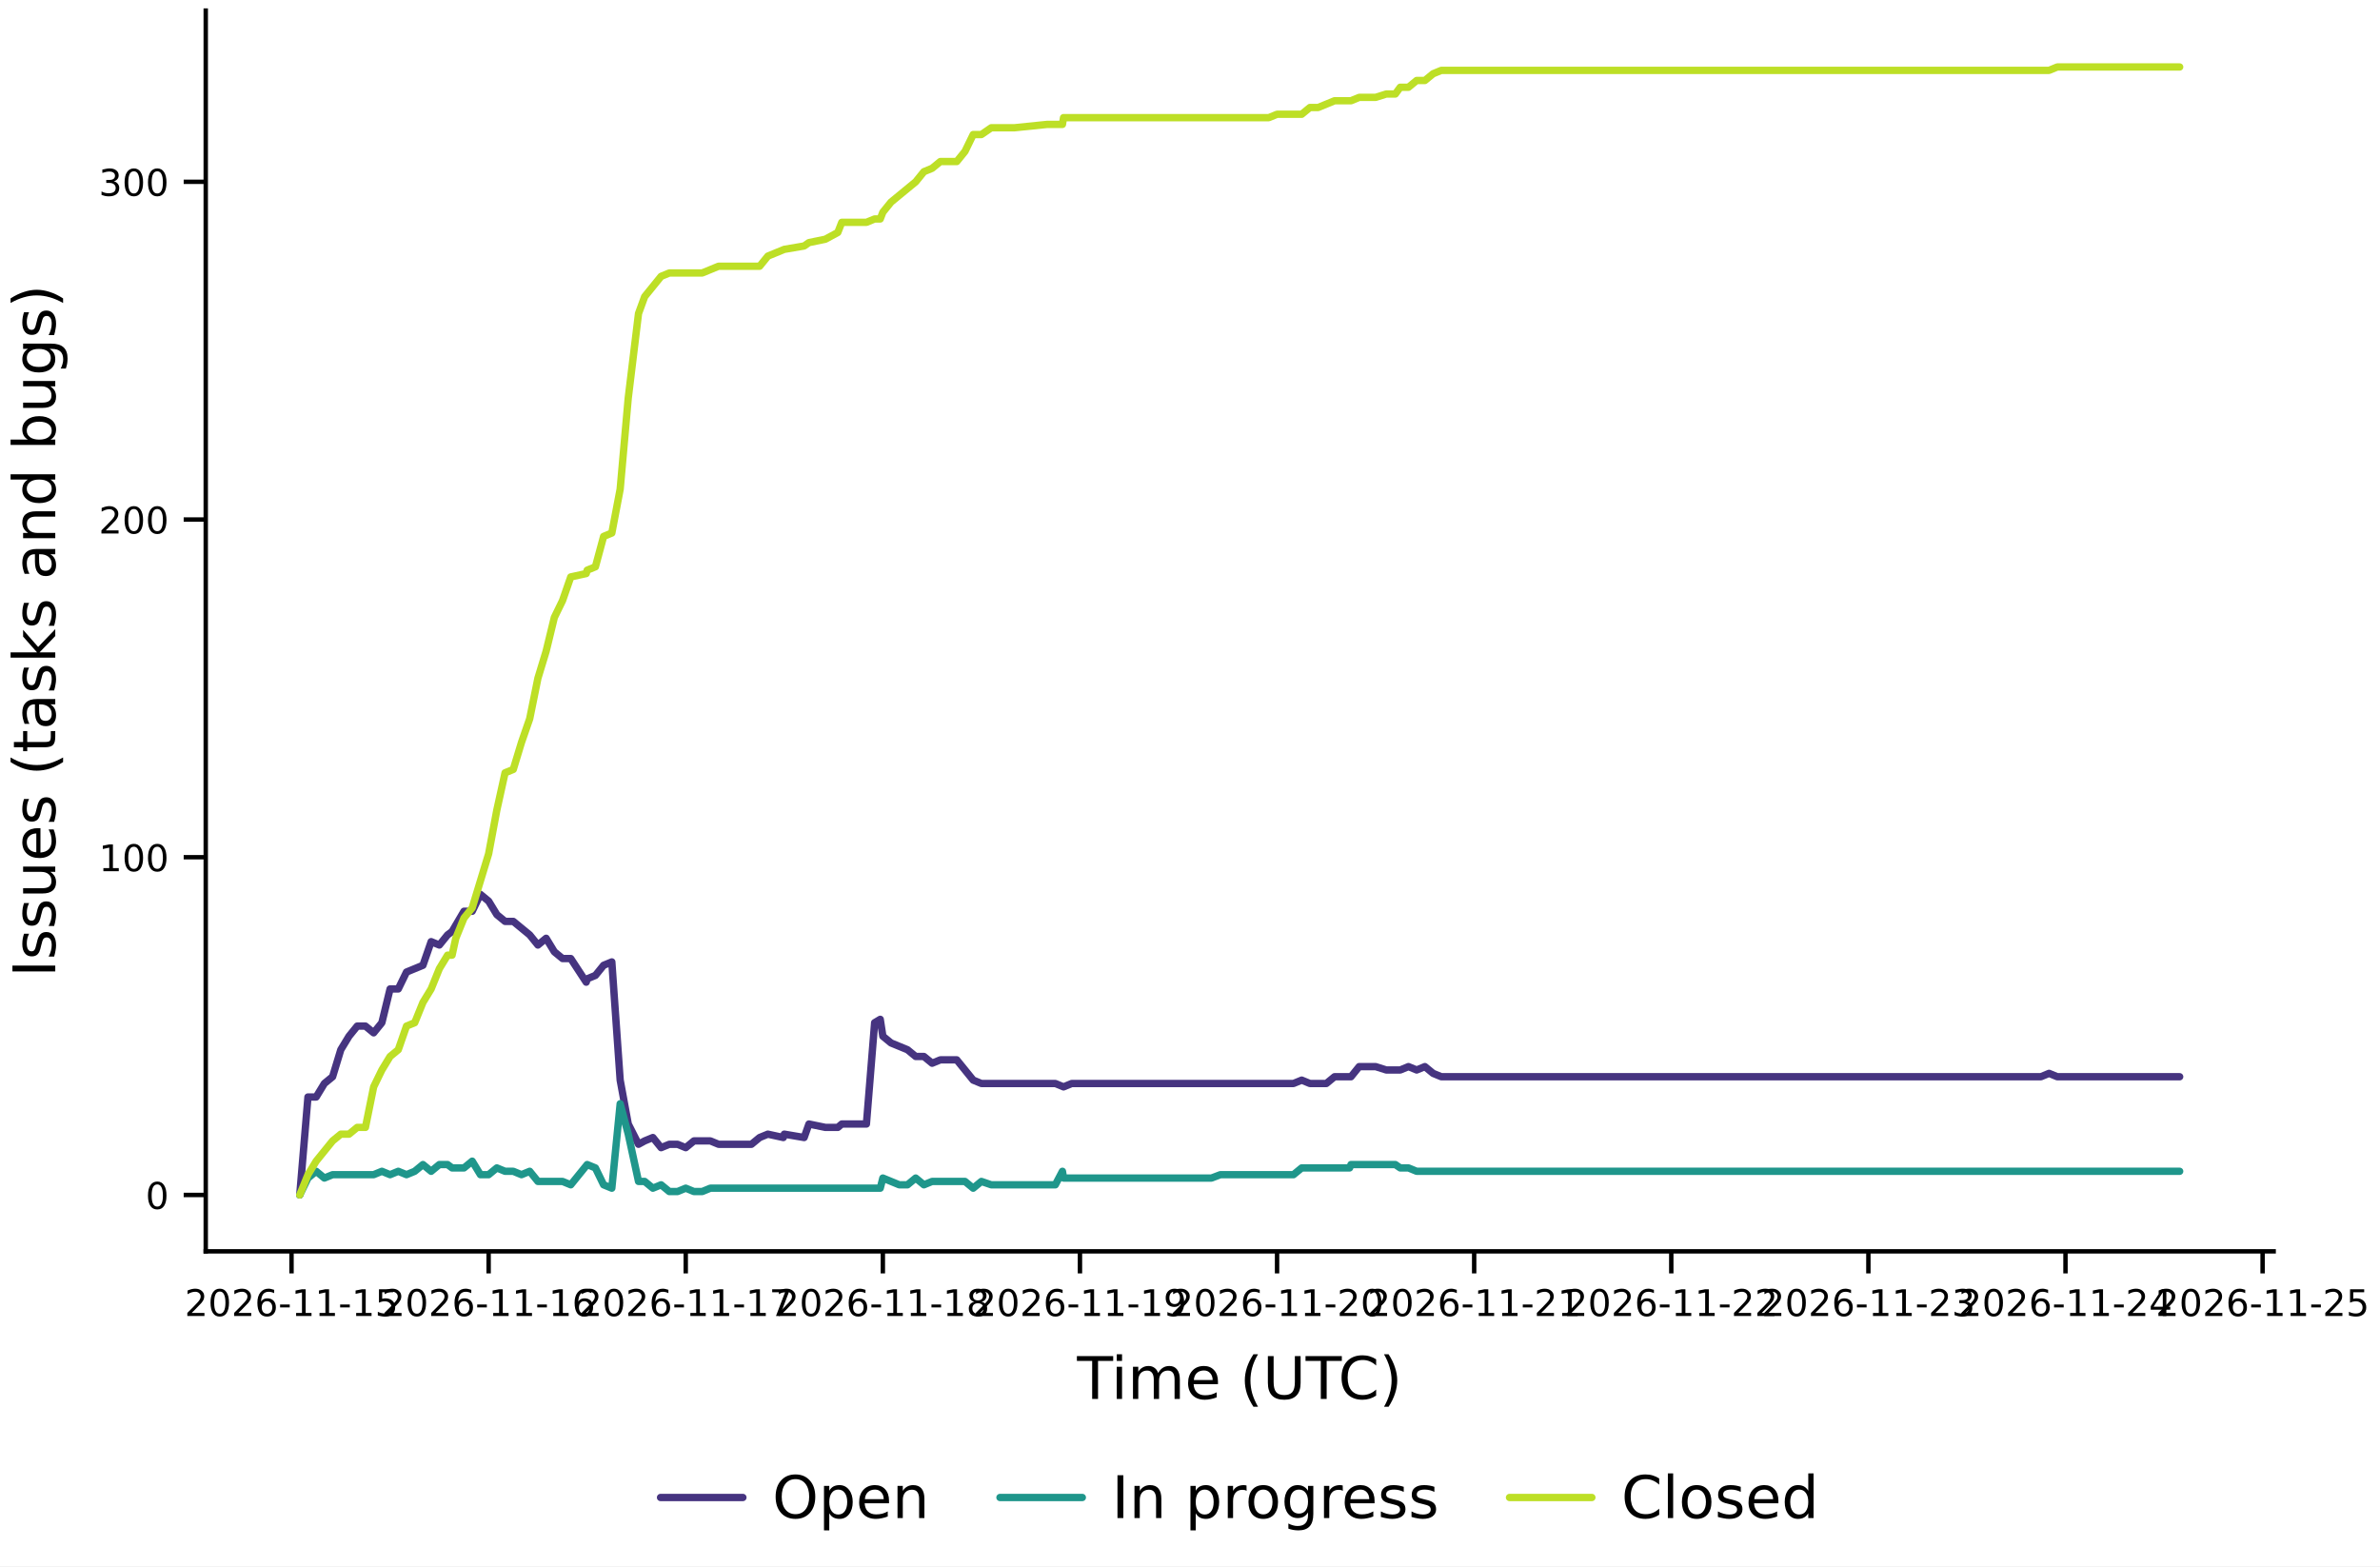
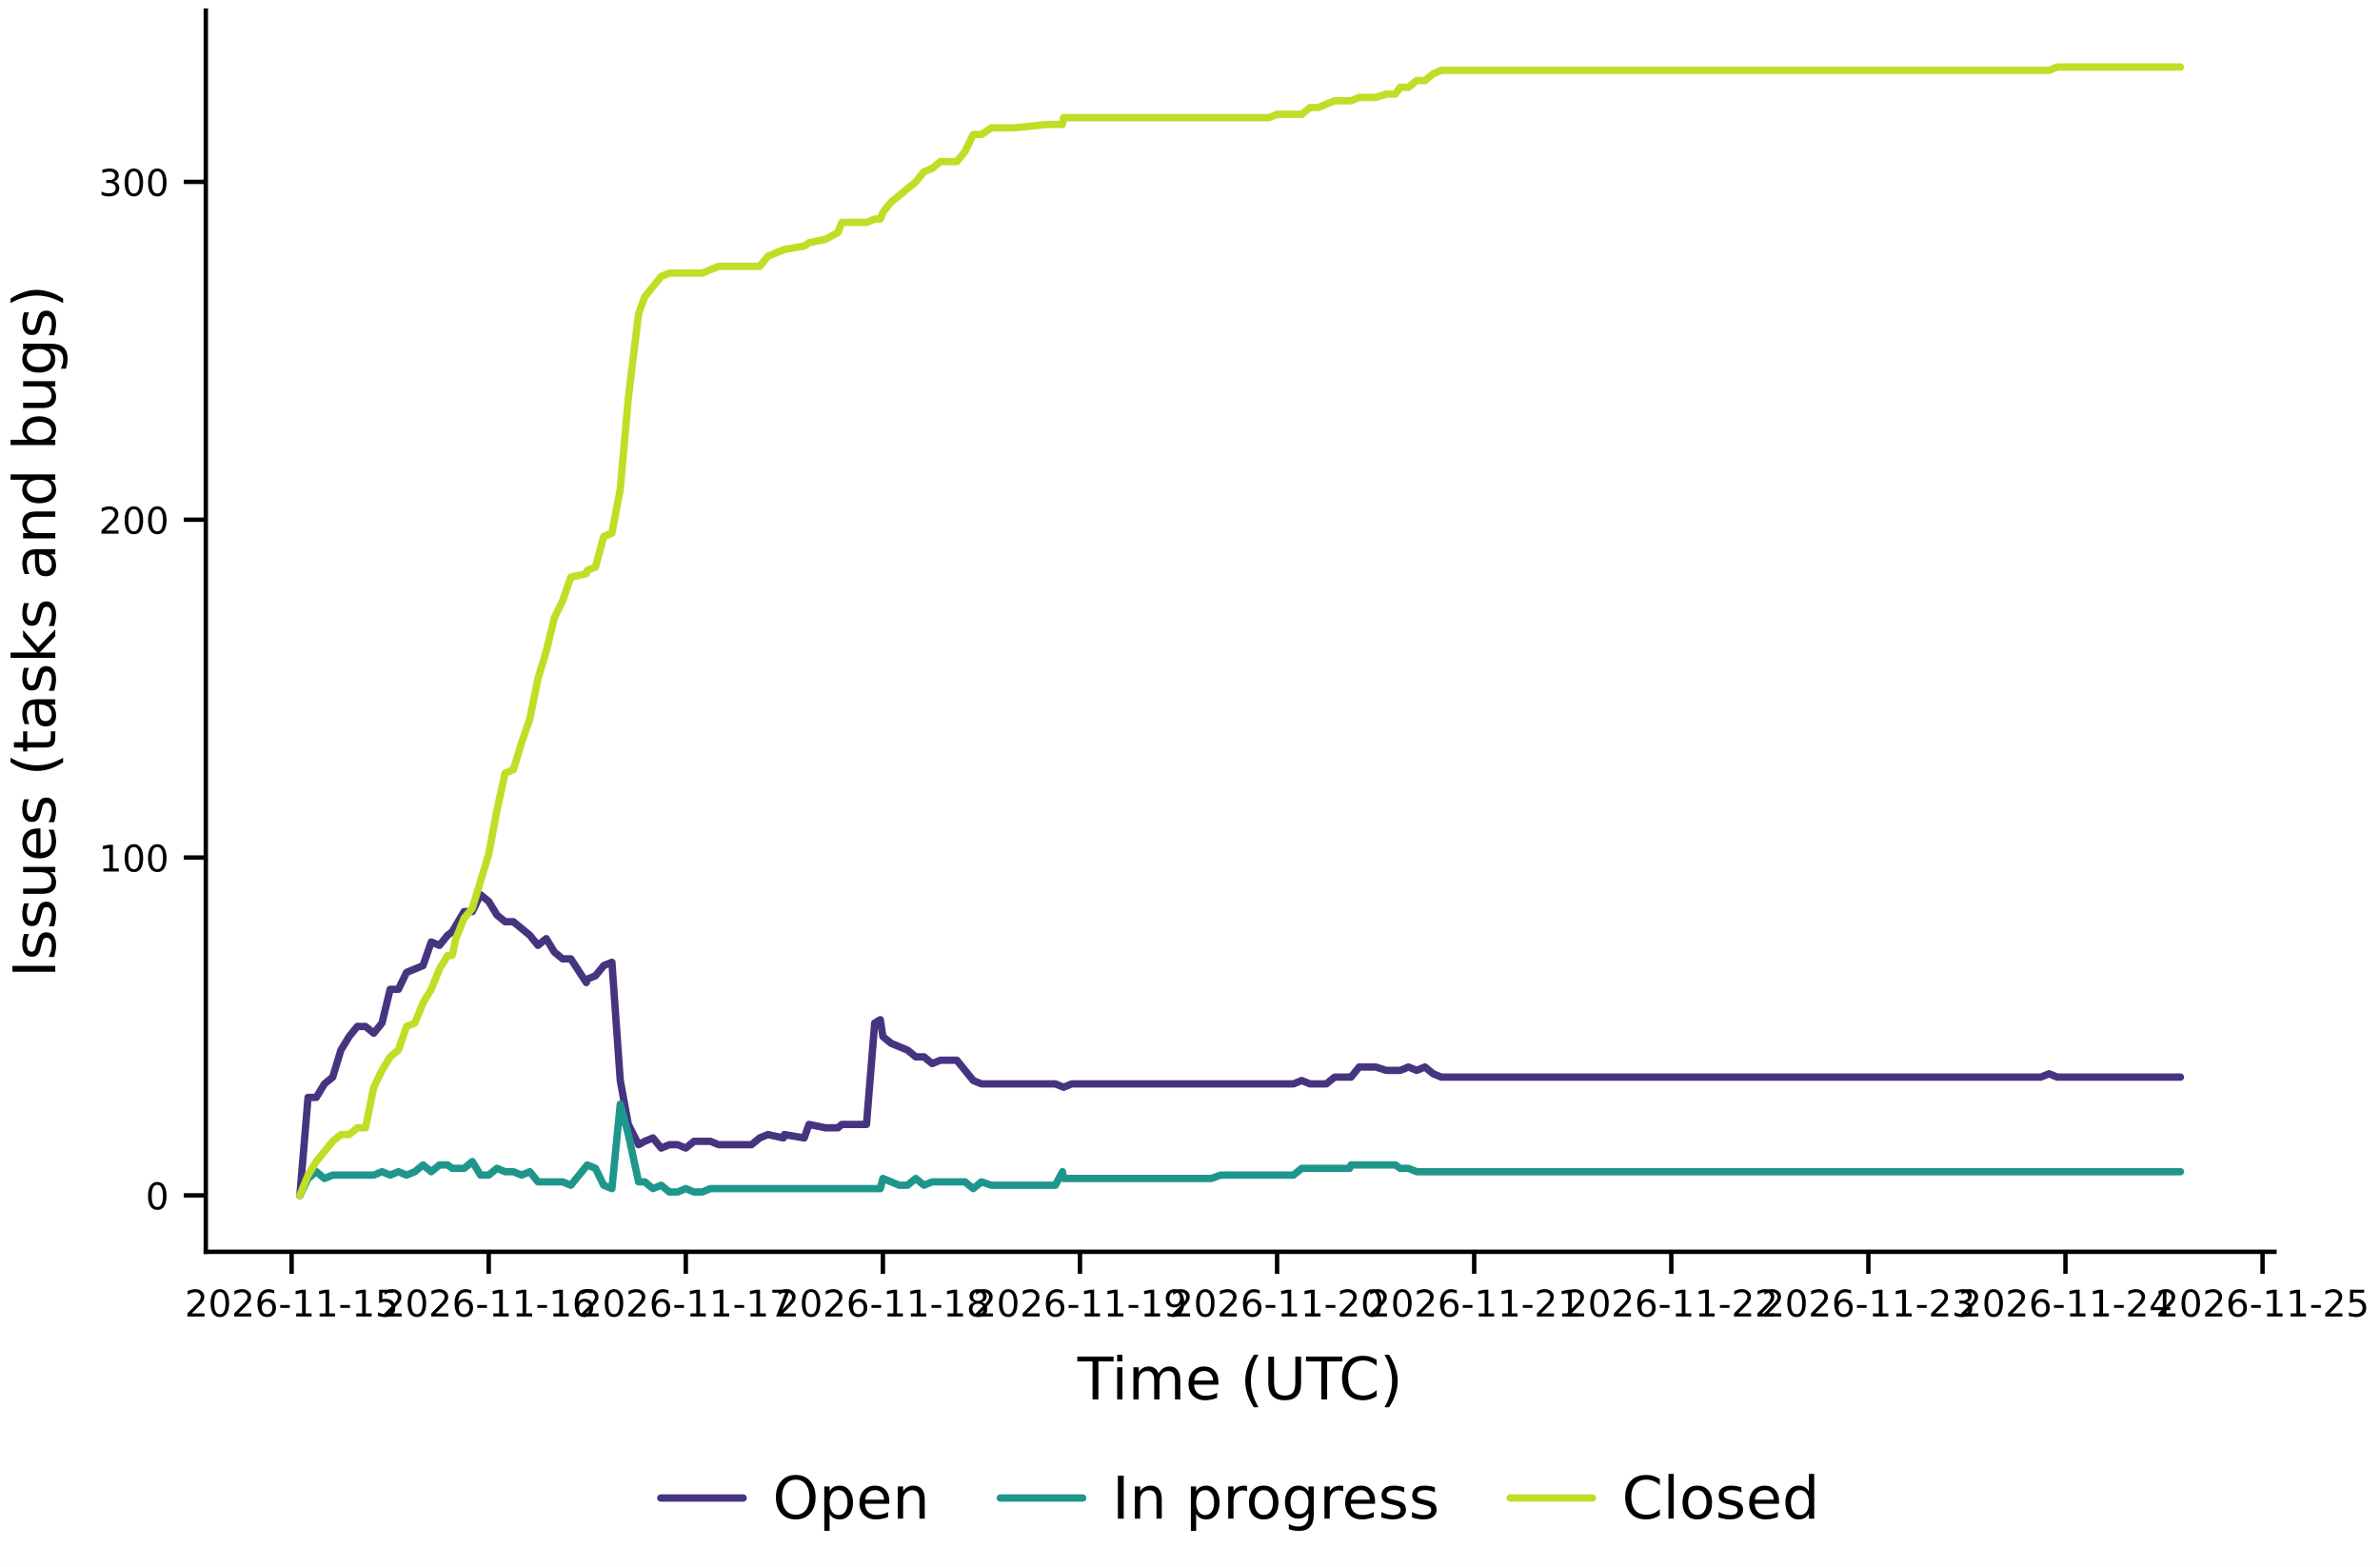
- <svg xmlns="http://www.w3.org/2000/svg" xmlns:xlink="http://www.w3.org/1999/xlink" width="323.722pt" height="213.046pt" viewBox="0 0 323.722 213.046" version="1.1">
+ <svg xmlns="http://www.w3.org/2000/svg" xmlns:xlink="http://www.w3.org/1999/xlink" width="323.606pt" height="213.046pt" viewBox="0 0 323.606 213.046" version="1.1">
  <defs>
    <style type="text/css">*{stroke-linejoin: round; stroke-linecap: butt}</style>
  </defs>
  <g id="figure_1">
    <g id="patch_1">
-       <path d="M 0 213.046  L 323.722 213.046  L 323.722 0  L 0 0  z " style="fill: #ffffff" />
+       <path d="M 0 213.046  L 323.606 213.046  L 323.606 0  L 0 0  z " style="fill: #ffffff" />
    </g>
    <g id="axes_1">
      <g id="patch_2">
        <path d="M 27.984 170.203  L 309.256 170.203  L 309.256 1.44  L 27.984 1.44  z " style="fill: #ffffff" />
      </g>
      <g id="matplotlib.axis_1">
        <g id="xtick_1">
          <g id="line2d_1">
            <defs>
-               <path id="m61f6ca0476" d="M 0 0  L 0 3  " style="stroke: #000000; stroke-width: 0.6" />
+               <path id="m85c4b13b82" d="M 0 0  L 0 3  " style="stroke: #000000; stroke-width: 0.6" />
            </defs>
            <g>
-               <use xlink:href="#m61f6ca0476" x="39.652" y="170.203" style="stroke: #000000; stroke-width: 0.6" />
+               <use xlink:href="#m85c4b13b82" x="39.653" y="170.203" style="stroke: #000000; stroke-width: 0.6" />
            </g>
          </g>
          <g id="text_1">
-             <text style="font-size: 5px; font-family: 'DejaVu Sans', sans-serif; text-anchor: middle" x="39.652" y="179.002" transform="rotate(-0 39.65235 179.0017)">2026-11-15</text>
+             <text style="font-size: 5px; font-family: 'DejaVu Sans', sans-serif; text-anchor: middle" x="39.653" y="179.002" transform="rotate(-0 39.65284 179.0017)">2026-11-15</text>
          </g>
        </g>
        <g id="xtick_2">
          <g id="line2d_2">
            <g>
-               <use xlink:href="#m61f6ca0476" x="66.462" y="170.203" style="stroke: #000000; stroke-width: 0.6" />
+               <use xlink:href="#m85c4b13b82" x="66.451" y="170.203" style="stroke: #000000; stroke-width: 0.6" />
            </g>
          </g>
          <g id="text_2">
-             <text style="font-size: 5px; font-family: 'DejaVu Sans', sans-serif; text-anchor: middle" x="66.462" y="179.002" transform="rotate(-0 66.46245 179.0017)">2026-11-16</text>
+             <text style="font-size: 5px; font-family: 'DejaVu Sans', sans-serif; text-anchor: middle" x="66.451" y="179.002" transform="rotate(-0 66.45123 179.0017)">2026-11-16</text>
          </g>
        </g>
        <g id="xtick_3">
          <g id="line2d_3">
            <g>
-               <use xlink:href="#m61f6ca0476" x="93.273" y="170.203" style="stroke: #000000; stroke-width: 0.6" />
+               <use xlink:href="#m85c4b13b82" x="93.25" y="170.203" style="stroke: #000000; stroke-width: 0.6" />
            </g>
          </g>
          <g id="text_3">
-             <text style="font-size: 5px; font-family: 'DejaVu Sans', sans-serif; text-anchor: middle" x="93.273" y="179.002" transform="rotate(-0 93.27255 179.0017)">2026-11-17</text>
+             <text style="font-size: 5px; font-family: 'DejaVu Sans', sans-serif; text-anchor: middle" x="93.25" y="179.002" transform="rotate(-0 93.24962 179.0017)">2026-11-17</text>
          </g>
        </g>
        <g id="xtick_4">
          <g id="line2d_4">
            <g>
-               <use xlink:href="#m61f6ca0476" x="120.083" y="170.203" style="stroke: #000000; stroke-width: 0.6" />
+               <use xlink:href="#m85c4b13b82" x="120.048" y="170.203" style="stroke: #000000; stroke-width: 0.6" />
            </g>
          </g>
          <g id="text_4">
-             <text style="font-size: 5px; font-family: 'DejaVu Sans', sans-serif; text-anchor: middle" x="120.083" y="179.002" transform="rotate(-0 120.0826 179.0017)">2026-11-18</text>
+             <text style="font-size: 5px; font-family: 'DejaVu Sans', sans-serif; text-anchor: middle" x="120.048" y="179.002" transform="rotate(-0 120.048 179.0017)">2026-11-18</text>
          </g>
        </g>
        <g id="xtick_5">
          <g id="line2d_5">
            <g>
-               <use xlink:href="#m61f6ca0476" x="146.893" y="170.203" style="stroke: #000000; stroke-width: 0.6" />
+               <use xlink:href="#m85c4b13b82" x="146.846" y="170.203" style="stroke: #000000; stroke-width: 0.6" />
            </g>
          </g>
          <g id="text_5">
-             <text style="font-size: 5px; font-family: 'DejaVu Sans', sans-serif; text-anchor: middle" x="146.893" y="179.002" transform="rotate(-0 146.8927 179.0017)">2026-11-19</text>
+             <text style="font-size: 5px; font-family: 'DejaVu Sans', sans-serif; text-anchor: middle" x="146.846" y="179.002" transform="rotate(-0 146.8464 179.0017)">2026-11-19</text>
          </g>
        </g>
        <g id="xtick_6">
          <g id="line2d_6">
            <g>
-               <use xlink:href="#m61f6ca0476" x="173.703" y="170.203" style="stroke: #000000; stroke-width: 0.6" />
+               <use xlink:href="#m85c4b13b82" x="173.645" y="170.203" style="stroke: #000000; stroke-width: 0.6" />
            </g>
          </g>
          <g id="text_6">
-             <text style="font-size: 5px; font-family: 'DejaVu Sans', sans-serif; text-anchor: middle" x="173.703" y="179.002" transform="rotate(-0 173.7028 179.0017)">2026-11-20</text>
+             <text style="font-size: 5px; font-family: 'DejaVu Sans', sans-serif; text-anchor: middle" x="173.645" y="179.002" transform="rotate(-0 173.6448 179.0017)">2026-11-20</text>
          </g>
        </g>
        <g id="xtick_7">
          <g id="line2d_7">
            <g>
-               <use xlink:href="#m61f6ca0476" x="200.513" y="170.203" style="stroke: #000000; stroke-width: 0.6" />
+               <use xlink:href="#m85c4b13b82" x="200.443" y="170.203" style="stroke: #000000; stroke-width: 0.6" />
            </g>
          </g>
          <g id="text_7">
-             <text style="font-size: 5px; font-family: 'DejaVu Sans', sans-serif; text-anchor: middle" x="200.513" y="179.002" transform="rotate(-0 200.5129 179.0017)">2026-11-21</text>
+             <text style="font-size: 5px; font-family: 'DejaVu Sans', sans-serif; text-anchor: middle" x="200.443" y="179.002" transform="rotate(-0 200.4432 179.0017)">2026-11-21</text>
          </g>
        </g>
        <g id="xtick_8">
          <g id="line2d_8">
            <g>
-               <use xlink:href="#m61f6ca0476" x="227.323" y="170.203" style="stroke: #000000; stroke-width: 0.6" />
+               <use xlink:href="#m85c4b13b82" x="227.242" y="170.203" style="stroke: #000000; stroke-width: 0.6" />
            </g>
          </g>
          <g id="text_8">
-             <text style="font-size: 5px; font-family: 'DejaVu Sans', sans-serif; text-anchor: middle" x="227.323" y="179.002" transform="rotate(-0 227.323 179.0017)">2026-11-22</text>
+             <text style="font-size: 5px; font-family: 'DejaVu Sans', sans-serif; text-anchor: middle" x="227.242" y="179.002" transform="rotate(-0 227.2416 179.0017)">2026-11-22</text>
          </g>
        </g>
        <g id="xtick_9">
          <g id="line2d_9">
            <g>
-               <use xlink:href="#m61f6ca0476" x="254.133" y="170.203" style="stroke: #000000; stroke-width: 0.6" />
+               <use xlink:href="#m85c4b13b82" x="254.04" y="170.203" style="stroke: #000000; stroke-width: 0.6" />
            </g>
          </g>
          <g id="text_9">
-             <text style="font-size: 5px; font-family: 'DejaVu Sans', sans-serif; text-anchor: middle" x="254.133" y="179.002" transform="rotate(-0 254.1331 179.0017)">2026-11-23</text>
+             <text style="font-size: 5px; font-family: 'DejaVu Sans', sans-serif; text-anchor: middle" x="254.04" y="179.002" transform="rotate(-0 254.04 179.0017)">2026-11-23</text>
          </g>
        </g>
        <g id="xtick_10">
          <g id="line2d_10">
            <g>
-               <use xlink:href="#m61f6ca0476" x="280.943" y="170.203" style="stroke: #000000; stroke-width: 0.6" />
+               <use xlink:href="#m85c4b13b82" x="280.838" y="170.203" style="stroke: #000000; stroke-width: 0.6" />
            </g>
          </g>
          <g id="text_10">
-             <text style="font-size: 5px; font-family: 'DejaVu Sans', sans-serif; text-anchor: middle" x="280.943" y="179.002" transform="rotate(-0 280.9432 179.0017)">2026-11-24</text>
+             <text style="font-size: 5px; font-family: 'DejaVu Sans', sans-serif; text-anchor: middle" x="280.838" y="179.002" transform="rotate(-0 280.8384 179.0017)">2026-11-24</text>
          </g>
        </g>
        <g id="xtick_11">
          <g id="line2d_11">
            <g>
-               <use xlink:href="#m61f6ca0476" x="307.753" y="170.203" style="stroke: #000000; stroke-width: 0.6" />
+               <use xlink:href="#m85c4b13b82" x="307.637" y="170.203" style="stroke: #000000; stroke-width: 0.6" />
            </g>
          </g>
          <g id="text_11">
-             <text style="font-size: 5px; font-family: 'DejaVu Sans', sans-serif; text-anchor: middle" x="307.753" y="179.002" transform="rotate(-0 307.7533 179.0017)">2026-11-25</text>
+             <text style="font-size: 5px; font-family: 'DejaVu Sans', sans-serif; text-anchor: middle" x="307.637" y="179.002" transform="rotate(-0 307.6368 179.0017)">2026-11-25</text>
          </g>
        </g>
        <g id="text_12">
          <text style="font-size: 8px; font-family: 'DejaVu Sans', sans-serif; text-anchor: middle" x="168.62" y="190.282" transform="rotate(-0 168.6201 190.2816)">Time (UTC)</text>
        </g>
      </g>
      <g id="matplotlib.axis_2">
        <g id="ytick_1">
          <g id="line2d_12">
            <defs>
-               <path id="m8e6b6181c1" d="M 0 0  L -3 0  " style="stroke: #000000; stroke-width: 0.6" />
+               <path id="mdf22449d69" d="M 0 0  L -3 0  " style="stroke: #000000; stroke-width: 0.6" />
            </defs>
            <g>
-               <use xlink:href="#m8e6b6181c1" x="27.984" y="162.532" style="stroke: #000000; stroke-width: 0.6" />
+               <use xlink:href="#mdf22449d69" x="27.984" y="162.532" style="stroke: #000000; stroke-width: 0.6" />
            </g>
          </g>
          <g id="text_13">
            <text style="font-size: 5px; font-family: 'DejaVu Sans', sans-serif; text-anchor: end" x="22.984" y="164.431" transform="rotate(-0 22.98438 164.4312)">0</text>
          </g>
        </g>
        <g id="ytick_2">
          <g id="line2d_13">
            <g>
-               <use xlink:href="#m8e6b6181c1" x="27.984" y="116.597" style="stroke: #000000; stroke-width: 0.6" />
+               <use xlink:href="#mdf22449d69" x="27.984" y="116.597" style="stroke: #000000; stroke-width: 0.6" />
            </g>
          </g>
          <g id="text_14">
            <text style="font-size: 5px; font-family: 'DejaVu Sans', sans-serif; text-anchor: end" x="22.984" y="118.497" transform="rotate(-0 22.98438 118.4969)">100</text>
          </g>
        </g>
        <g id="ytick_3">
          <g id="line2d_14">
            <g>
-               <use xlink:href="#m8e6b6181c1" x="27.984" y="70.663" style="stroke: #000000; stroke-width: 0.6" />
+               <use xlink:href="#mdf22449d69" x="27.984" y="70.663" style="stroke: #000000; stroke-width: 0.6" />
            </g>
          </g>
          <g id="text_15">
            <text style="font-size: 5px; font-family: 'DejaVu Sans', sans-serif; text-anchor: end" x="22.984" y="72.563" transform="rotate(-0 22.98438 72.56251)">200</text>
          </g>
        </g>
        <g id="ytick_4">
          <g id="line2d_15">
            <g>
-               <use xlink:href="#m8e6b6181c1" x="27.984" y="24.729" style="stroke: #000000; stroke-width: 0.6" />
+               <use xlink:href="#mdf22449d69" x="27.984" y="24.729" style="stroke: #000000; stroke-width: 0.6" />
            </g>
          </g>
          <g id="text_16">
            <text style="font-size: 5px; font-family: 'DejaVu Sans', sans-serif; text-anchor: end" x="22.984" y="26.628" transform="rotate(-0 22.98438 26.62814)">300</text>
          </g>
        </g>
        <g id="text_17">
          <text style="font-size: 8px; font-family: 'DejaVu Sans', sans-serif; text-anchor: middle" x="7.519" y="85.821" transform="rotate(-90 7.51875 85.82143)">Issues (tasks and bugs)</text>
        </g>
      </g>
      <g id="line2d_16">
-         <path d="M 40.769 162.532  L 41.887 149.211  L 43.004 149.211  L 44.121 147.373  L 45.238 146.455  L 46.355 142.78  L 47.472 140.943  L 48.589 139.565  L 49.706 139.565  L 50.823 140.483  L 51.94 139.105  L 53.057 134.512  L 54.174 134.512  L 55.292 132.215  L 57.526 131.296  L 58.643 128.081  L 59.76 128.54  L 60.877 127.162  L 61.491 126.703  L 63.111 123.947  L 64.228 123.947  L 65.345 121.65  L 66.462 122.569  L 67.58 124.406  L 68.697 125.325  L 69.814 125.325  L 72.048 127.162  L 73.165 128.54  L 74.282 127.622  L 75.399 129.459  L 76.516 130.378  L 77.633 130.378  L 79.737 133.593  L 79.868 133.134  L 80.985 132.674  L 82.102 131.296  L 83.219 130.837  L 84.354 146.914  L 85.453 152.886  L 86.849 155.642  L 87.687 155.182  L 88.804 154.723  L 89.921 156.101  L 91.038 155.642  L 92.155 155.642  L 93.273 156.101  L 94.39 155.182  L 96.624 155.182  L 97.741 155.642  L 102.209 155.642  L 103.326 154.723  L 104.443 154.264  L 106.547 154.723  L 106.678 154.264  L 109.377 154.723  L 110.029 152.886  L 112.263 153.345  L 113.957 153.345  L 114.497 152.886  L 117.848 152.886  L 118.966 139.105  L 119.729 138.646  L 120.083 140.943  L 121.2 141.861  L 123.434 142.78  L 124.551 143.699  L 125.668 143.699  L 126.785 144.617  L 127.902 144.158  L 130.136 144.158  L 132.371 146.914  L 133.488 147.373  L 143.541 147.373  L 144.659 147.833  L 145.776 147.373  L 175.937 147.373  L 177.054 146.914  L 178.171 147.373  L 180.405 147.373  L 181.522 146.455  L 183.757 146.455  L 184.874 145.077  L 187.108 145.077  L 188.56 145.536  L 190.459 145.536  L 191.576 145.077  L 192.693 145.536  L 193.81 145.077  L 194.928 145.995  L 196.045 146.455  L 277.592 146.455  L 278.709 145.995  L 279.826 146.455  L 296.471 146.455  L 296.471 146.455  " clip-path="url(#p29f5941a81)" style="fill: none; stroke: #463480; stroke-linecap: round" />
+         <path d="M 40.769 162.532  L 41.886 149.211  L 43.003 149.211  L 44.119 147.373  L 45.236 146.455  L 46.352 142.78  L 47.469 140.943  L 48.586 139.565  L 49.702 139.565  L 50.819 140.483  L 51.935 139.105  L 53.052 134.512  L 54.169 134.512  L 55.285 132.215  L 57.518 131.296  L 58.635 128.081  L 59.752 128.54  L 60.868 127.162  L 61.482 126.703  L 63.101 123.947  L 64.218 123.947  L 65.335 121.65  L 66.451 122.569  L 67.568 124.406  L 68.684 125.325  L 69.801 125.325  L 72.034 127.162  L 73.151 128.54  L 74.267 127.622  L 75.384 129.459  L 76.501 130.378  L 77.617 130.378  L 79.72 133.593  L 79.85 133.134  L 80.967 132.674  L 82.084 131.296  L 83.2 130.837  L 84.335 146.914  L 85.433 152.886  L 86.829 155.642  L 87.667 155.182  L 88.783 154.723  L 89.9 156.101  L 91.016 155.642  L 92.133 155.642  L 93.25 156.101  L 94.366 155.182  L 96.599 155.182  L 97.716 155.642  L 102.182 155.642  L 103.299 154.723  L 104.416 154.264  L 106.519 154.723  L 106.649 154.264  L 109.347 154.723  L 109.999 152.886  L 112.232 153.345  L 113.925 153.345  L 114.465 152.886  L 117.815 152.886  L 118.931 139.105  L 119.694 138.646  L 120.048 140.943  L 121.165 141.861  L 123.398 142.78  L 124.514 143.699  L 125.631 143.699  L 126.748 144.617  L 127.864 144.158  L 130.097 144.158  L 132.331 146.914  L 133.447 147.373  L 143.497 147.373  L 144.613 147.833  L 145.73 147.373  L 175.878 147.373  L 176.995 146.914  L 178.111 147.373  L 180.344 147.373  L 181.461 146.455  L 183.694 146.455  L 184.811 145.077  L 187.044 145.077  L 188.496 145.536  L 190.394 145.536  L 191.51 145.077  L 192.627 145.536  L 193.744 145.077  L 194.86 145.995  L 195.977 146.455  L 277.489 146.455  L 278.605 145.995  L 279.722 146.455  L 296.471 146.455  L 296.471 146.455  " clip-path="url(#pb17ef8487e)" style="fill: none; stroke: #463480; stroke-linecap: round" />
      </g>
      <g id="line2d_17">
-         <path d="M 40.769 162.532  L 41.887 160.235  L 43.004 159.316  L 44.121 160.235  L 45.238 159.776  L 50.823 159.776  L 51.94 159.316  L 53.057 159.776  L 54.174 159.316  L 55.292 159.776  L 56.409 159.316  L 57.526 158.398  L 58.643 159.316  L 59.76 158.398  L 60.877 158.398  L 61.491 158.857  L 63.111 158.857  L 64.228 157.938  L 65.345 159.776  L 66.462 159.776  L 67.58 158.857  L 68.697 159.316  L 69.814 159.316  L 70.931 159.776  L 72.048 159.316  L 73.165 160.694  L 76.516 160.694  L 77.633 161.154  L 79.868 158.398  L 80.985 158.857  L 82.102 161.154  L 83.219 161.613  L 84.354 150.13  L 85.453 154.264  L 86.849 160.694  L 87.687 160.694  L 88.804 161.613  L 89.921 161.154  L 91.038 162.072  L 92.155 162.072  L 93.273 161.613  L 94.39 162.072  L 95.507 162.072  L 96.624 161.613  L 119.729 161.613  L 120.083 160.235  L 122.317 161.154  L 123.434 161.154  L 124.551 160.235  L 125.668 161.154  L 126.785 160.694  L 131.254 160.694  L 132.371 161.613  L 133.488 160.694  L 134.828 161.154  L 143.541 161.154  L 144.51 159.316  L 144.659 160.235  L 164.785 160.235  L 165.995 159.776  L 175.937 159.776  L 177.054 158.857  L 183.57 158.857  L 183.757 158.398  L 189.789 158.398  L 190.459 158.857  L 191.576 158.857  L 192.693 159.316  L 296.471 159.316  L 296.471 159.316  " clip-path="url(#p29f5941a81)" style="fill: none; stroke: #1f968b; stroke-linecap: round" />
+         <path d="M 40.769 162.532  L 41.886 160.235  L 43.003 159.316  L 44.119 160.235  L 45.236 159.776  L 50.819 159.776  L 51.935 159.316  L 53.052 159.776  L 54.169 159.316  L 55.285 159.776  L 56.402 159.316  L 57.518 158.398  L 58.635 159.316  L 59.752 158.398  L 60.868 158.398  L 61.482 158.857  L 63.101 158.857  L 64.218 157.938  L 65.335 159.776  L 66.451 159.776  L 67.568 158.857  L 68.684 159.316  L 69.801 159.316  L 70.918 159.776  L 72.034 159.316  L 73.151 160.694  L 76.501 160.694  L 77.617 161.154  L 79.85 158.398  L 80.967 158.857  L 82.084 161.154  L 83.2 161.613  L 84.335 150.13  L 85.433 154.264  L 86.829 160.694  L 87.667 160.694  L 88.783 161.613  L 89.9 161.154  L 91.016 162.072  L 92.133 162.072  L 93.25 161.613  L 94.366 162.072  L 95.483 162.072  L 96.599 161.613  L 119.694 161.613  L 120.048 160.235  L 122.281 161.154  L 123.398 161.154  L 124.514 160.235  L 125.631 161.154  L 126.748 160.694  L 131.214 160.694  L 132.331 161.613  L 133.447 160.694  L 134.787 161.154  L 143.497 161.154  L 144.464 159.316  L 144.613 160.235  L 164.731 160.235  L 165.94 159.776  L 175.878 159.776  L 176.995 158.857  L 183.508 158.857  L 183.694 158.398  L 189.724 158.398  L 190.394 158.857  L 191.51 158.857  L 192.627 159.316  L 296.471 159.316  L 296.471 159.316  " clip-path="url(#pb17ef8487e)" style="fill: none; stroke: #1f968b; stroke-linecap: round" />
      </g>
      <g id="line2d_18">
-         <path d="M 40.769 162.532  L 41.887 159.776  L 43.004 157.938  L 45.238 155.182  L 46.355 154.264  L 47.472 154.264  L 48.589 153.345  L 49.706 153.345  L 50.823 147.833  L 51.94 145.536  L 53.057 143.699  L 54.174 142.78  L 55.292 139.565  L 56.409 139.105  L 57.526 136.349  L 58.643 134.512  L 59.76 131.756  L 60.877 129.918  L 61.491 129.918  L 61.994 127.622  L 63.111 124.866  L 64.228 123.488  L 66.462 116.138  L 67.58 110.167  L 68.697 105.114  L 69.814 104.655  L 70.931 100.98  L 72.048 97.764  L 73.165 92.252  L 74.282 88.577  L 75.399 83.984  L 76.516 81.687  L 77.633 78.472  L 79.737 78.013  L 79.868 77.553  L 80.985 77.094  L 82.102 72.96  L 83.219 72.5  L 84.354 66.529  L 85.453 54.127  L 86.849 42.643  L 87.687 40.346  L 89.921 37.59  L 91.038 37.131  L 95.507 37.131  L 97.741 36.212  L 103.326 36.212  L 104.443 34.834  L 106.678 33.916  L 109.377 33.456  L 110.029 32.997  L 112.263 32.538  L 113.957 31.619  L 114.497 30.241  L 117.848 30.241  L 118.966 29.782  L 119.729 29.782  L 120.083 28.863  L 121.2 27.485  L 124.551 24.729  L 125.668 23.351  L 126.785 22.891  L 127.902 21.973  L 130.136 21.973  L 131.254 20.595  L 132.371 18.298  L 133.488 18.298  L 134.828 17.379  L 137.956 17.379  L 142.424 16.92  L 144.51 16.92  L 144.659 16.001  L 172.586 16.001  L 173.703 15.542  L 177.054 15.542  L 178.171 14.623  L 179.288 14.623  L 181.522 13.704  L 183.757 13.704  L 184.874 13.245  L 187.108 13.245  L 188.56 12.786  L 189.789 12.786  L 190.459 11.867  L 191.576 11.867  L 192.693 10.948  L 193.81 10.948  L 194.928 10.03  L 196.045 9.57  L 278.709 9.57  L 279.826 9.111  L 296.471 9.111  L 296.471 9.111  " clip-path="url(#p29f5941a81)" style="fill: none; stroke: #bddf26; stroke-linecap: round" />
+         <path d="M 40.769 162.532  L 41.886 159.776  L 43.003 157.938  L 45.236 155.182  L 46.352 154.264  L 47.469 154.264  L 48.586 153.345  L 49.702 153.345  L 50.819 147.833  L 51.935 145.536  L 53.052 143.699  L 54.169 142.78  L 55.285 139.565  L 56.402 139.105  L 57.518 136.349  L 58.635 134.512  L 59.752 131.756  L 60.868 129.918  L 61.482 129.918  L 61.985 127.622  L 63.101 124.866  L 64.218 123.488  L 66.451 116.138  L 67.568 110.167  L 68.684 105.114  L 69.801 104.655  L 70.918 100.98  L 72.034 97.764  L 73.151 92.252  L 74.267 88.577  L 75.384 83.984  L 76.501 81.687  L 77.617 78.472  L 79.72 78.013  L 79.85 77.553  L 80.967 77.094  L 82.084 72.96  L 83.2 72.5  L 84.335 66.529  L 85.433 54.127  L 86.829 42.643  L 87.667 40.346  L 89.9 37.59  L 91.016 37.131  L 95.483 37.131  L 97.716 36.212  L 103.299 36.212  L 104.416 34.834  L 106.649 33.916  L 109.347 33.456  L 109.999 32.997  L 112.232 32.538  L 113.925 31.619  L 114.465 30.241  L 117.815 30.241  L 118.931 29.782  L 119.694 29.782  L 120.048 28.863  L 121.165 27.485  L 124.514 24.729  L 125.631 23.351  L 126.748 22.891  L 127.864 21.973  L 130.097 21.973  L 131.214 20.595  L 132.331 18.298  L 133.447 18.298  L 134.787 17.379  L 137.914 17.379  L 142.38 16.92  L 144.464 16.92  L 144.613 16.001  L 172.528 16.001  L 173.645 15.542  L 176.995 15.542  L 178.111 14.623  L 179.228 14.623  L 181.461 13.704  L 183.694 13.704  L 184.811 13.245  L 187.044 13.245  L 188.496 12.786  L 189.724 12.786  L 190.394 11.867  L 191.51 11.867  L 192.627 10.948  L 193.744 10.948  L 194.86 10.03  L 195.977 9.57  L 278.605 9.57  L 279.722 9.111  L 296.471 9.111  L 296.471 9.111  " clip-path="url(#pb17ef8487e)" style="fill: none; stroke: #bddf26; stroke-linecap: round" />
      </g>
      <g id="patch_3">
        <path d="M 27.984 170.203  L 27.984 1.44  " style="fill: none; stroke: #000000; stroke-width: 0.6; stroke-linejoin: miter; stroke-linecap: square" />
      </g>
      <g id="patch_4">
        <path d="M 27.984 170.203  L 309.256 170.203  " style="fill: none; stroke: #000000; stroke-width: 0.6; stroke-linejoin: miter; stroke-linecap: square" />
      </g>
      <g id="legend_1">
        <g id="line2d_19">
          <path d="M 89.846 203.684  L 95.446 203.684  L 101.046 203.684  " style="fill: none; stroke: #463480; stroke-linecap: round" />
        </g>
        <g id="text_18">
          <text style="font-size: 8px; font-family: 'DejaVu Sans', sans-serif; text-anchor: start" x="105.046" y="206.484" transform="rotate(-0 105.0457 206.4837)">Open</text>
        </g>
        <g id="line2d_20">
          <path d="M 136.014 203.684  L 141.614 203.684  L 147.214 203.684  " style="fill: none; stroke: #1f968b; stroke-linecap: round" />
        </g>
        <g id="text_19">
          <text style="font-size: 8px; font-family: 'DejaVu Sans', sans-serif; text-anchor: start" x="151.214" y="206.484" transform="rotate(-0 151.2145 206.4837)">In progress</text>
        </g>
        <g id="line2d_21">
          <path d="M 205.322 203.684  L 210.922 203.684  L 216.522 203.684  " style="fill: none; stroke: #bddf26; stroke-linecap: round" />
        </g>
        <g id="text_20">
          <text style="font-size: 8px; font-family: 'DejaVu Sans', sans-serif; text-anchor: start" x="220.522" y="206.484" transform="rotate(-0 220.522 206.4837)">Closed</text>
        </g>
      </g>
    </g>
  </g>
  <defs>
-     <clipPath id="p29f5941a81">
+     <clipPath id="pb17ef8487e">
      <rect x="27.984" y="1.44" width="281.271" height="168.763" />
    </clipPath>
  </defs>
</svg>
